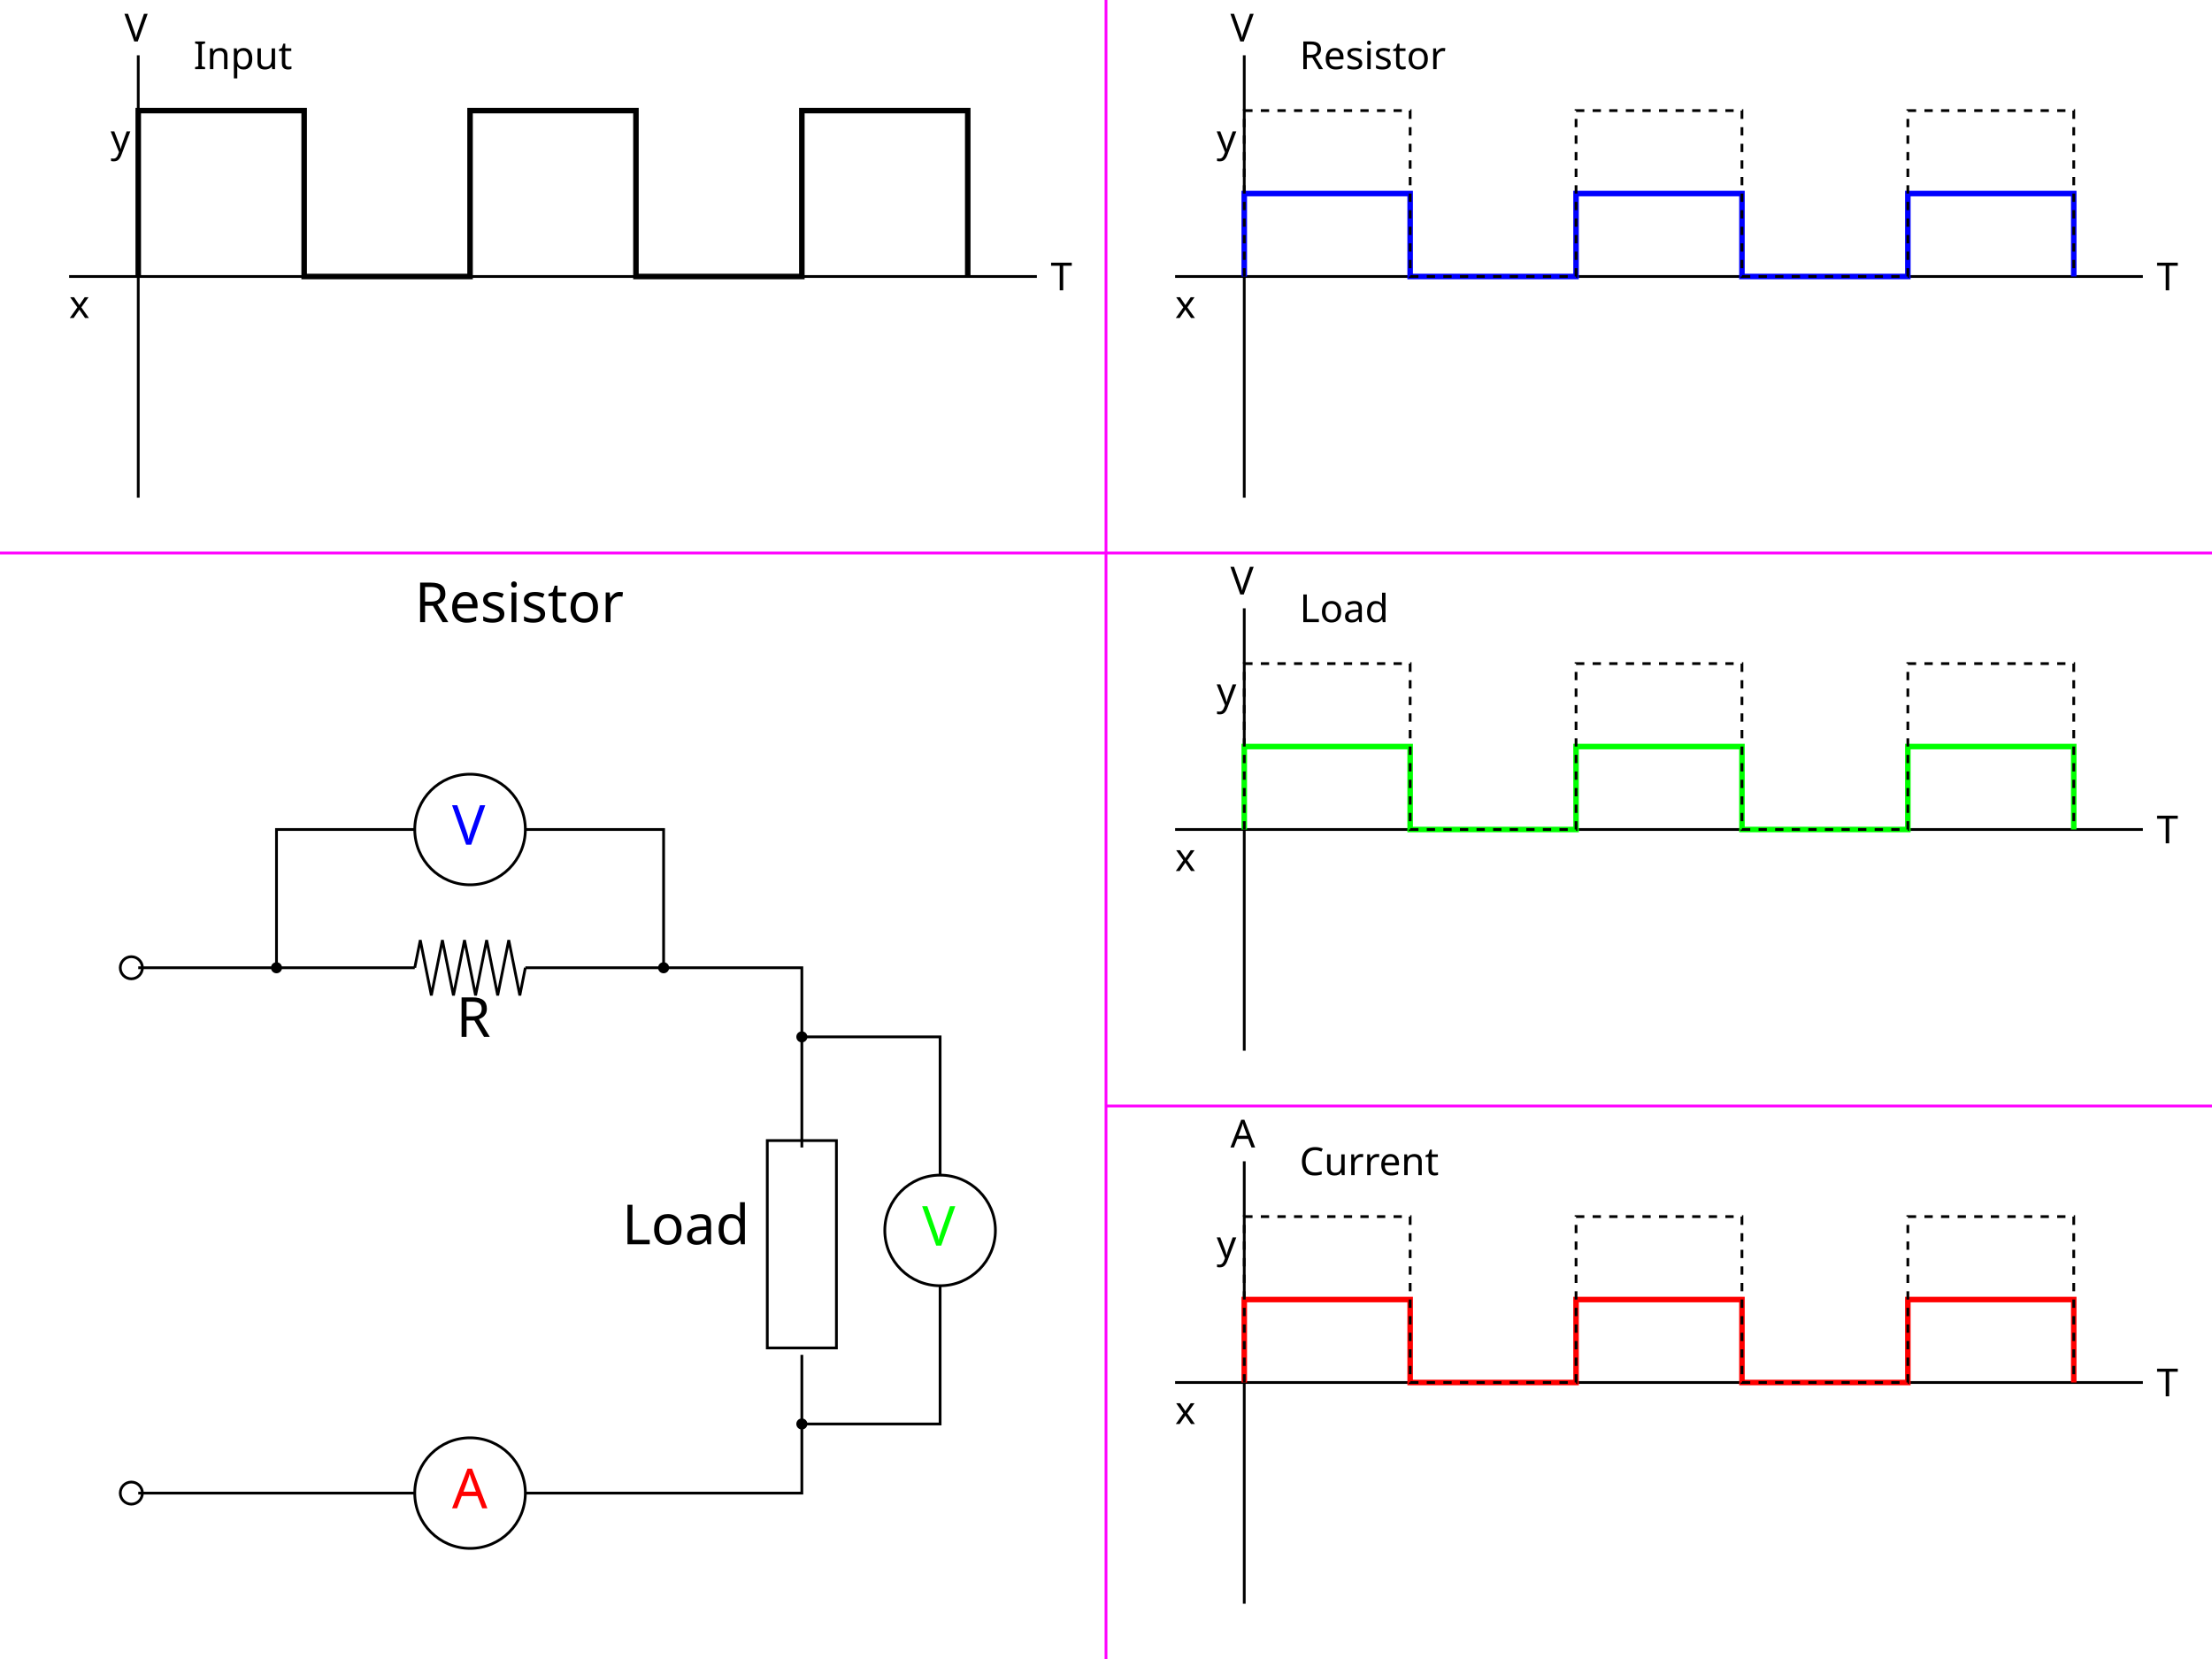
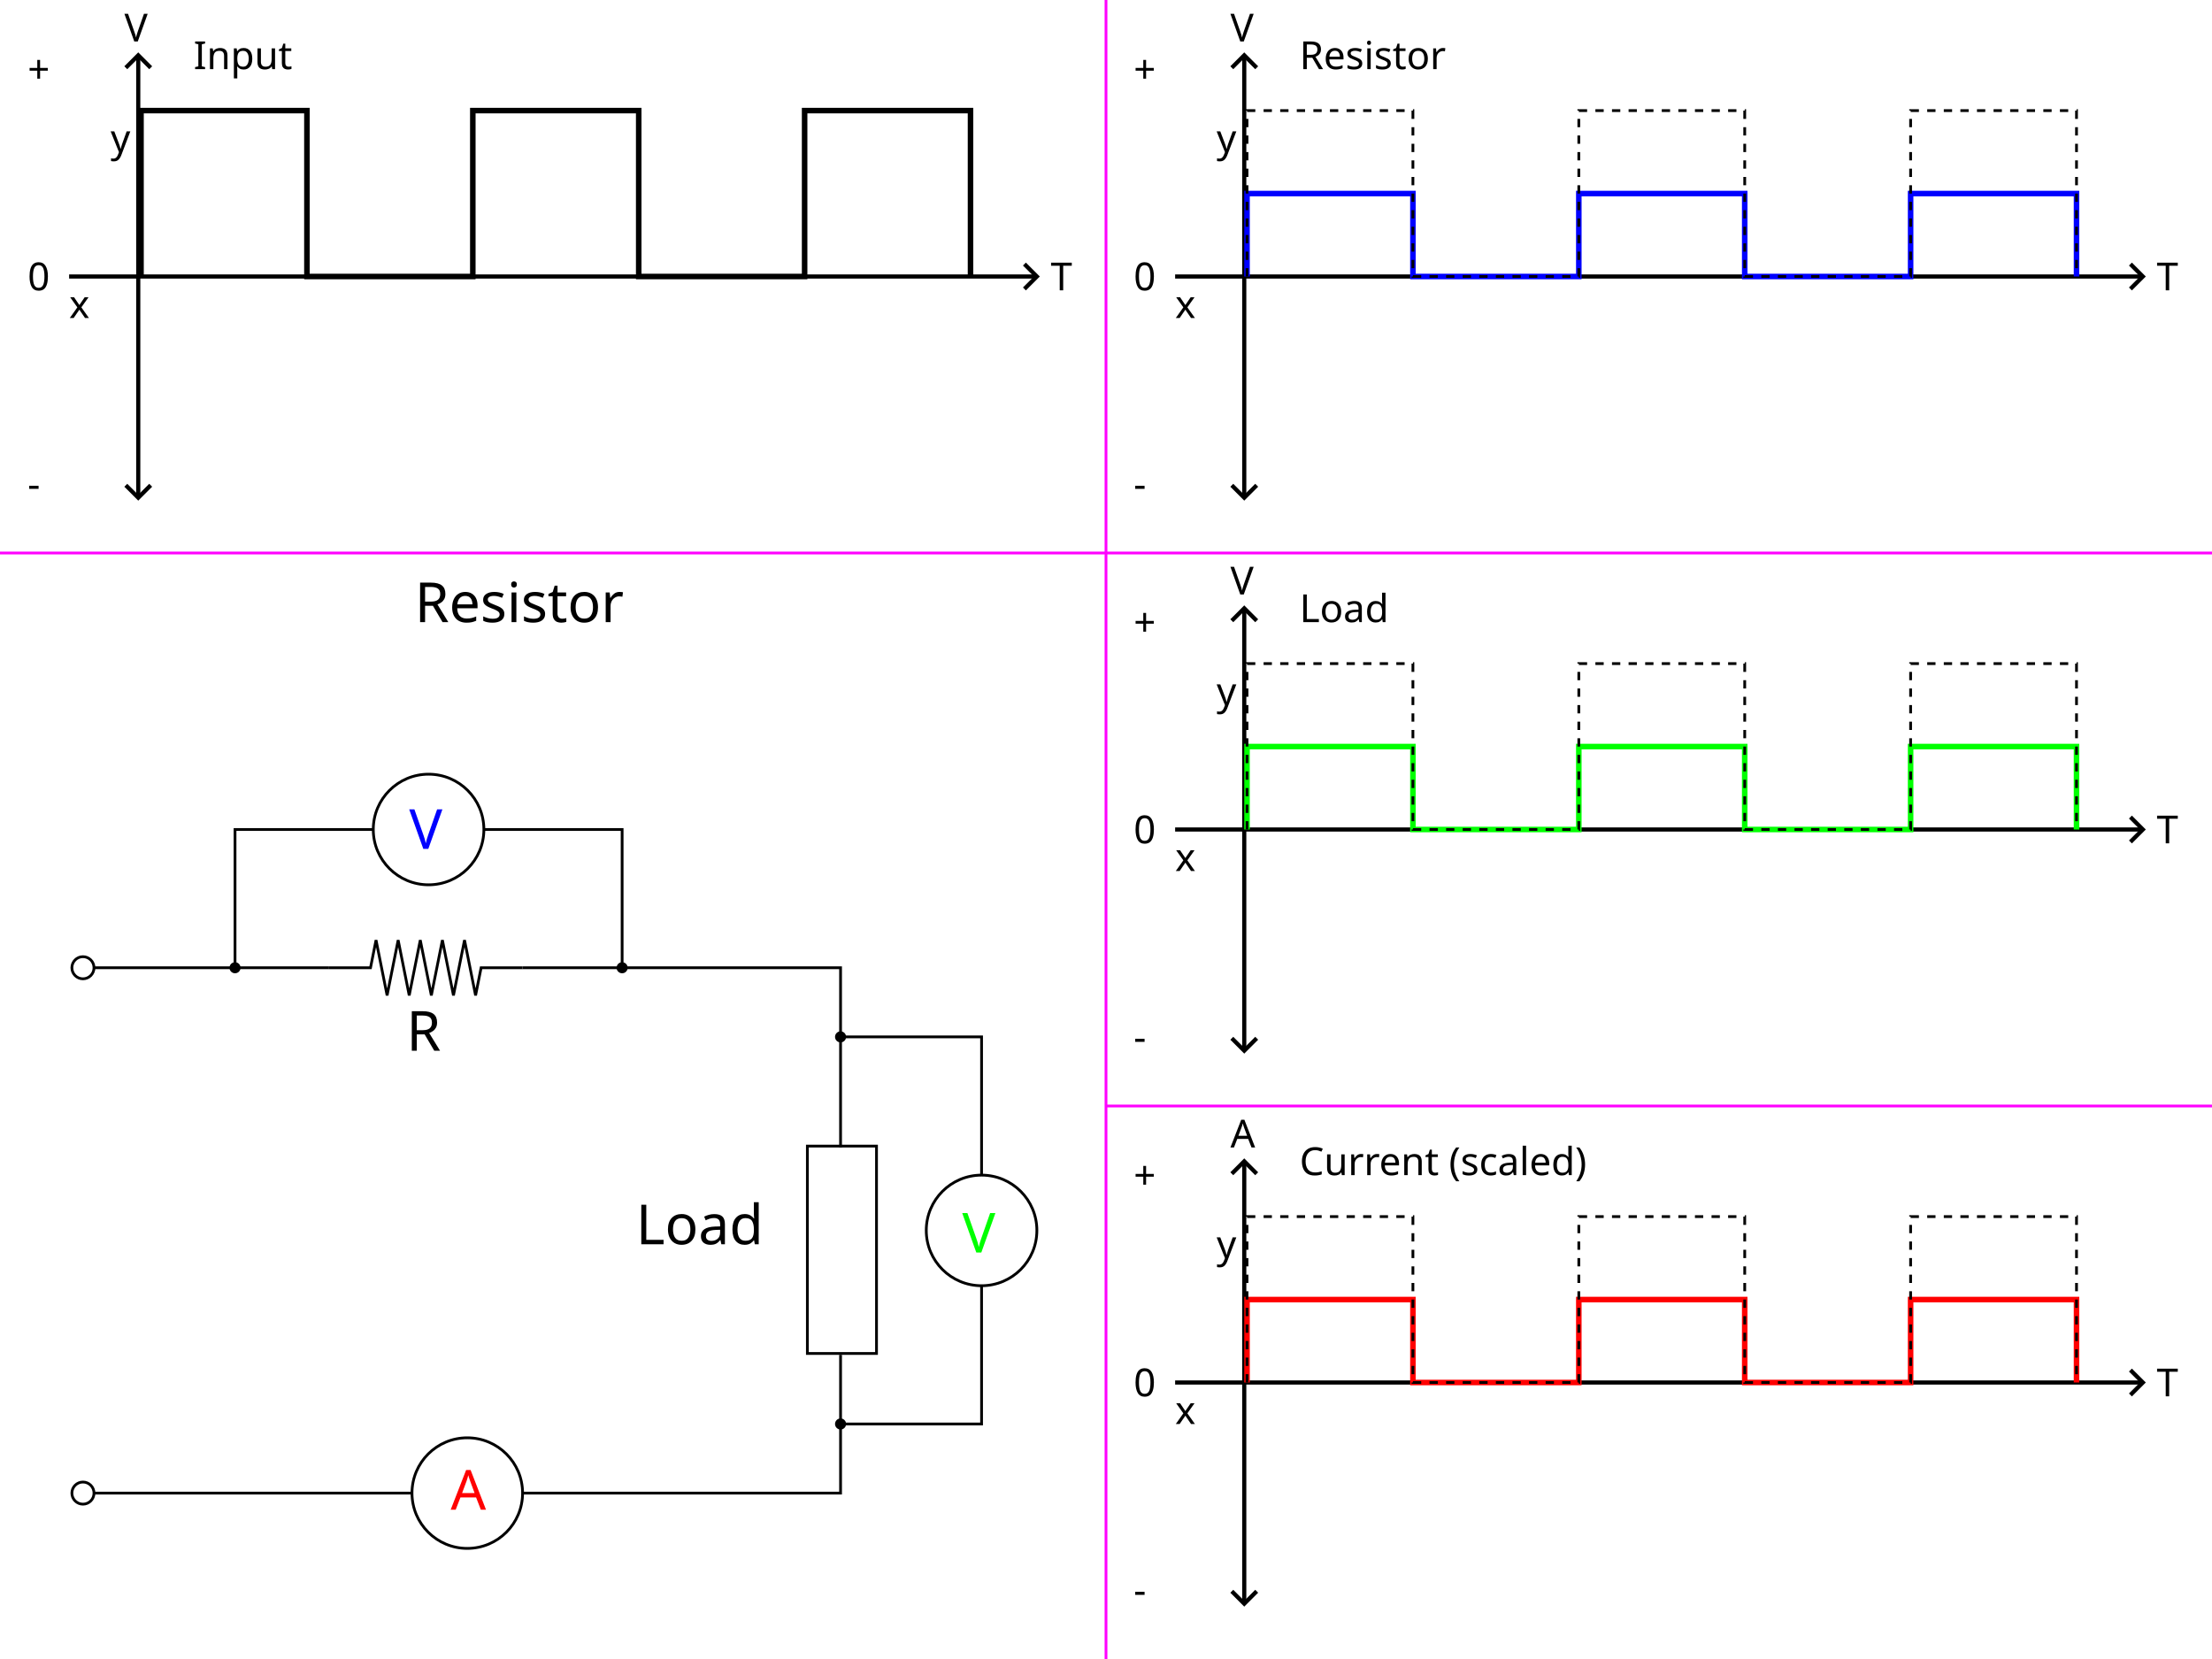
- <svg xmlns="http://www.w3.org/2000/svg" id="svg1" version="1.1" viewBox="0 0 800 600" preserveAspectRatio="xMidYMid" fill-rule="evenodd" width="800" height="600">
+ <svg xmlns="http://www.w3.org/2000/svg" xmlns:xlink="http://www.w3.org/1999/xlink" id="svg1" version="1.1" viewBox="0 0 800 600" width="800" height="600" preserveAspectRatio="xMidYMid" fill-rule="evenodd">
+   <defs>
+     <marker id="arrow_head" style="overflow:visible" viewBox="0 0 4 6" markerWidth="4" markerHeight="6" refX="left" refY="center" orient="auto-start-reverse" preserveAspectRatio="xMidYMid">
+       <path style="fill:none;stroke:context-stroke;stroke-width:1;stroke-linecap:butt" d="M -3,-3 L 0,0 L -3,3" id="path5759">
+             </path>
+     </marker>
+     <circle id="big_contact" cx="0" cy="0" r="4" style="fill:none;fill-opacity:1;stroke:#000000;stroke-width:1;stroke-opacity:1">
+         </circle>
+     <circle id="small_contact" cx="0" cy="0" r="2" style="fill:#000000;">
+         </circle>
+     <circle id="meter" cx="0" cy="0" r="20" style="fill:none;fill-opacity:1;stroke:#000000;stroke-width:1;stroke-opacity:1">
+         </circle>
+     <g id="coordinate_system">
+       <path id="axis_x_line" d="M 25,100 H 375" style="fill:none;fill-opacity:1;stroke:#000000;stroke-width:1.5;stroke-opacity:1;marker-end:url(#arrow_head)">
+             </path>
+       <path id="axis_y_line" d="M 50,20 V 180" style="fill:none;fill-opacity:1;stroke:#000000;stroke-width:1.5;stroke-opacity:1;marker-end:url(#arrow_head);marker-start:url(#arrow_head)">
+             </path>
+       <text id="axis_x_text" x="25" y="115" font-family="Ubuntu" font-size="14" font-weight="norm" fill="#000000">
+         <tspan>x</tspan>
+       </text>
+       <text id="axis_y_text" x="40" y="55" font-family="Ubuntu" font-size="14" font-weight="norm" fill="#000000">
+         <tspan>y</tspan>
+       </text>
+       <text id="axis_x_unit" x="380" y="105" font-family="Ubuntu" font-size="14" font-weight="norm" fill="#000000">
+         <tspan>T</tspan>
+       </text>
+       <text id="zero_value" x="10" y="105" font-family="Ubuntu" font-size="14" font-weight="norm" fill="#000000">
+         <tspan>0</tspan>
+       </text>
+       <text id="plus_value" x="10" y="30" font-family="Ubuntu" font-size="14" font-weight="norm" fill="#000000">
+         <tspan>+</tspan>
+       </text>
+       <text id="minus_value" x="10" y="180" font-family="Ubuntu" font-size="14" font-weight="norm" fill="#000000">
+         <tspan>-</tspan>
+       </text>
+     </g>
+     <path id="reference_wave" d="m 1 0                v -60 h 60                v 60 h 60                v -60 h 60                v 60 h 60                v -60 h 60 v 60" style="fill:none;fill-opacity:1;stroke:#000000;stroke-width:1;stroke-opacity:1;stroke-dasharray:3, 3">
+         </path>
+     <g id="circuit_elements">
+       <text id="load_text" x="200" y="200" font-family="Ubuntu" font-size="20" font-weight="norm" fill="#000000">
+         <tspan>Load</tspan>
+       </text>
+       <rect id="load" x="262" y="164.5" width="25" height="75" style="fill:none;fill-opacity:1;stroke:#000000;stroke-width:1;stroke-opacity:1">
+             </rect>
+       <path id="conductors" d="M 4,100 h 85 m 70,0 h 115 v 65                    m 0,75 v 50 h -115 m -40,0 h -115                    M 55,100 v -50 h 50 m 40,0 h 50 v 50                    M 275,125 h 50 v 50 m 0,40 v 50 h -50" style="fill:none;fill-opacity:1;stroke:#000000;stroke-width:1;stroke-opacity:1">
+             </path>
+       <g id="contact_points">
+         <use xlink:href="#big_contact" x="0" y="100" />
+         <use xlink:href="#big_contact" x="0" y="290" />
+         <use xlink:href="#small_contact" x="55" y="100" />
+         <use xlink:href="#small_contact" x="195" y="100" />
+         <use xlink:href="#small_contact" x="274" y="125" />
+         <use xlink:href="#small_contact" x="274" y="265" />
+       </g>
+       <g id="meters">
+         <use xlink:href="#meter" x="125" y="50" />
+         <use xlink:href="#meter" x="325" y="195" />
+         <use xlink:href="#meter" x="139" y="290" />
+         <text id="voltmeter1_letter" x="118" y="57" font-family="Ubuntu" font-size="20" font-weight="norm" fill="#0000ff">
+           <tspan>V</tspan>
+         </text>
+         <text id="voltmeter2_letter" x="318" y="203" font-family="Ubuntu" font-size="20" font-weight="norm" fill="#00ff00">
+           <tspan>V</tspan>
+         </text>
+         <text id="ampermeter_letter" x="133" y="296" font-family="Ubuntu" font-size="20" font-weight="norm" fill="#ff0000">
+           <tspan>A</tspan>
+         </text>
+       </g>
+     </g>
+   </defs>
  <g id="page1">
    <g id="layer1" style="display:inline">
      <rect id="white_background" x="0" y="0" width="800" height="600" fill="white">
            </rect>
      <path id="horiz guide 1" d="M 0,200 H 800" style="fill:none;fill-opacity:1;stroke:#ff00ff;stroke-width:1;stroke-opacity:1">
            </path>
      <path id="horiz guide 2" d="M 400,400 H 800" style="fill:none;fill-opacity:1;stroke:#ff00ff;stroke-width:1;stroke-opacity:1">
            </path>
      <path id="vert guide 1" d="M 400,0 V 600" style="fill:none;fill-opacity:1;stroke:#ff00ff;stroke-width:1;stroke-opacity:1">
            </path>
    </g>
    <g id="layer2" style="display:inline">
-       <g id="axis_x">
-         <path id="axis_x_line" d="M 25,100 H 375" style="fill:none;fill-opacity:1;stroke:#000000;stroke-width:1;stroke-opacity:1">
-                 </path>
-         <text id="axis_x_text" x="25" y="115" font-family="Ubuntu" font-size="14" font-weight="norm" fill="#000000">
-           <tspan>x</tspan>
-         </text>
-         <text id="axis_x_unit" x="380" y="105" font-family="Ubuntu" font-size="14" font-weight="norm" fill="#000000">
-           <tspan>T</tspan>
-         </text>
-       </g>
-       <g id="axis_y">
-         <path id="axis_y_line" d="M 50,20 V 180" style="fill:none;fill-opacity:1;stroke:#000000;stroke-width:1;stroke-opacity:1">
-                 </path>
-         <text id="axis_y_text" x="40" y="55" font-family="Ubuntu" font-size="14" font-weight="norm" fill="#000000">
-           <tspan>y</tspan>
-         </text>
-         <text id="axis_y_unit" x="45" y="15" font-family="Ubuntu" font-size="14" font-weight="norm" fill="#000000">
-           <tspan>V</tspan>
-         </text>
-       </g>
+       <use xlink:href="#coordinate_system" x="0" y="0" />
+       <text id="axis_y_unit" x="45" y="15" font-family="Ubuntu" font-size="14" font-weight="norm" fill="#000000">
+         <tspan>V</tspan>
+       </text>
    </g>
    <g id="layer3" style="display:inline">
-       <g id="axis_x">
-         <path id="axis_x_line" d="M 425,100 H 775" style="fill:none;fill-opacity:1;stroke:#000000;stroke-width:1;stroke-opacity:1">
-                 </path>
-         <text id="axis_x_text" x="425" y="115" font-family="Ubuntu" font-size="14" font-weight="norm" fill="#000000">
-           <tspan>x</tspan>
-         </text>
-         <text id="axis_x_unit" x="780" y="105" font-family="Ubuntu" font-size="14" font-weight="norm" fill="#000000">
-           <tspan>T</tspan>
-         </text>
-       </g>
-       <g id="axis_y">
-         <path id="axis_y_line" d="M 450,20 V 180" style="fill:none;fill-opacity:1;stroke:#000000;stroke-width:1;stroke-opacity:1">
-                 </path>
-         <text id="axis_y_text" x="440" y="55" font-family="Ubuntu" font-size="14" font-weight="norm" fill="#000000">
-           <tspan>y</tspan>
-         </text>
-         <text id="axis_y_unit" x="445" y="15" font-family="Ubuntu" font-size="14" font-weight="norm" fill="#000000">
-           <tspan>V</tspan>
-         </text>
-       </g>
+       <use xlink:href="#coordinate_system" x="400" y="0" />
+       <text id="axis_y_unit" x="445" y="15" font-family="Ubuntu" font-size="14" font-weight="norm" fill="#000000">
+         <tspan>V</tspan>
+       </text>
    </g>
    <g id="layer4" style="display:inline">
-       <g id="axis_x">
-         <path id="axis_x_line" d="M 425,300 H 775" style="fill:none;fill-opacity:1;stroke:#000000;stroke-width:1;stroke-opacity:1">
-                 </path>
-         <text id="axis_x_text" x="425" y="315" font-family="Ubuntu" font-size="14" font-weight="norm" fill="#000000">
-           <tspan>x</tspan>
-         </text>
-         <text id="axis_x_unit" x="780" y="305" font-family="Ubuntu" font-size="14" font-weight="norm" fill="#000000">
-           <tspan>T</tspan>
-         </text>
-       </g>
-       <g id="axis_y">
-         <path id="axis_y_line" d="M 450,220 V 380" style="fill:none;fill-opacity:1;stroke:#000000;stroke-width:1;stroke-opacity:1">
-                 </path>
-         <text id="axis_y_text" x="440" y="255" font-family="Ubuntu" font-size="14" font-weight="norm" fill="#000000">
-           <tspan>y</tspan>
-         </text>
-         <text id="axis_y_unit" x="445" y="215" font-family="Ubuntu" font-size="14" font-weight="norm" fill="#000000">
-           <tspan>V</tspan>
-         </text>
-       </g>
+       <use xlink:href="#coordinate_system" x="400" y="200" />
+       <text id="axis_y_unit" x="445" y="215" font-family="Ubuntu" font-size="14" font-weight="norm" fill="#000000">
+         <tspan>V</tspan>
+       </text>
    </g>
    <g id="layer5" style="display:inline">
-       <g id="axis_x">
-         <path id="axis_x_line" d="M 425,500 H 775" style="fill:none;fill-opacity:1;stroke:#000000;stroke-width:1;stroke-opacity:1">
-                 </path>
-         <text id="axis_x_text" x="425" y="515" font-family="Ubuntu" font-size="14" font-weight="norm" fill="#000000">
-           <tspan>x</tspan>
-         </text>
-         <text id="axis_x_unit" x="780" y="505" font-family="Ubuntu" font-size="14" font-weight="norm" fill="#000000">
-           <tspan>T</tspan>
-         </text>
-       </g>
-       <g id="axis_y">
-         <path id="axis_y_line" d="M 450,420 V 580" style="fill:none;fill-opacity:1;stroke:#000000;stroke-width:1;stroke-opacity:1">
-                 </path>
-         <text id="axis_y_text" x="440" y="455" font-family="Ubuntu" font-size="14" font-weight="norm" fill="#000000">
-           <tspan>y</tspan>
-         </text>
-         <text id="axis_y_unit" x="445" y="415" font-family="Ubuntu" font-size="14" font-weight="norm" fill="#000000">
-           <tspan>A</tspan>
-         </text>
-       </g>
+       <use xlink:href="#coordinate_system" x="400" y="400" />
+       <text id="axis_y_unit" x="445" y="415" font-family="Ubuntu" font-size="14" font-weight="norm" fill="#000000">
+         <tspan>A</tspan>
+       </text>
    </g>
    <g id="layer6" style="display:inline">
      <text id="voltage_text" x="70" y="25" font-family="Ubuntu" font-size="14" font-weight="norm" fill="#000000">
        <tspan>Input</tspan>
      </text>
-       <path id="voltage_line" d="M 50,100                    v -60 h 60                    v 60 h 60                    v -60 h 60                    v 60 h 60                    v -60 h 60 v 60" style="fill:none;fill-opacity:1;stroke:#000000;stroke-width:2;stroke-opacity:1">
+       <path id="voltage_wave" d="M 51,100                    v -60 h 60                    v 60 h 60                    v -60 h 60                    v 60 h 60                    v -60 h 60 v 60" style="fill:none;fill-opacity:1;stroke:#000000;stroke-width:2;stroke-opacity:1">
            </path>
    </g>
    <g id="layer7" style="display:inline">
      <text id="voltage_text" x="470" y="25" font-family="Ubuntu" font-size="14" font-weight="norm" fill="#000000">
        <tspan>Resistor</tspan>
      </text>
-       <path id="voltage_line" d="M 450,100                    v -30 h 60                    v 30 h 60                    v -30 h 60                    v 30 h 60                    v -30 h 60 v 30" style="fill:none;fill-opacity:1;stroke:#0000ff;stroke-width:2;stroke-opacity:1">
+       <path id="voltage_wave" d="M 451,100                    v -30 h 60                    v 30 h 60                    v -30 h 60                    v 30 h 60                    v -30 h 60 v 30" style="fill:none;fill-opacity:1;stroke:#0000ff;stroke-width:2;stroke-opacity:1">
            </path>
-       <path id="reference_wave" d="M 450,100                    v -60 h 60                    v 60 h 60                    v -60 h 60                    v 60 h 60                    v -60 h 60 v 60" style="fill:none;fill-opacity:1;stroke:#000000;stroke-width:1;stroke-opacity:1;stroke-dasharray:3, 3">
-             </path>
+       <use xlink:href="#reference_wave" x="450" y="100" />
    </g>
    <g id="layer8" style="display:inline">
      <text id="voltage_text" x="470" y="225" font-family="Ubuntu" font-size="14" font-weight="norm" fill="#000000">
        <tspan>Load</tspan>
      </text>
-       <path id="voltage_line" d="M 450,300                    v -30 h 60                    v 30 h 60                    v -30 h 60                    v 30 h 60                    v -30 h 60 v 30" style="fill:none;fill-opacity:1;stroke:#00ff00;stroke-width:2;stroke-opacity:1">
+       <path id="voltage_wave" d="M 451,300                    v -30 h 60                    v 30 h 60                    v -30 h 60                    v 30 h 60                    v -30 h 60 v 30" style="fill:none;fill-opacity:1;stroke:#00ff00;stroke-width:2;stroke-opacity:1">
            </path>
-       <path id="reference_wave" d="M 450,300                    v -60 h 60                    v 60 h 60                    v -60 h 60                    v 60 h 60                    v -60 h 60 v 60" style="fill:none;fill-opacity:1;stroke:#000000;stroke-width:1;stroke-opacity:1;stroke-dasharray:3, 3">
-             </path>
+       <use xlink:href="#reference_wave" x="450" y="300" />
    </g>
    <g id="layer9" style="display:inline">
-       <text id="voltage_text" x="470" y="425" font-family="Ubuntu" font-size="14" font-weight="norm" fill="#000000">
-         <tspan>Current</tspan>
+       <text id="current_text" x="470" y="425" font-family="Ubuntu" font-size="14" font-weight="norm" fill="#000000">
+         <tspan>Current (scaled)</tspan>
      </text>
-       <path id="current" d="M 450,500                    v -30 h 60 v 30 h 60                    v -30 h 60 v 30 h 60                    v -30 h 60 v 30" style="fill:none;fill-opacity:1;stroke:#ff0000;stroke-width:2;stroke-opacity:1">
+       <path id="current_wave" d="M 451,500                    v -30 h 60 v 30 h 60                    v -30 h 60 v 30 h 60                    v -30 h 60 v 30" style="fill:none;fill-opacity:1;stroke:#ff0000;stroke-width:2;stroke-opacity:1">
            </path>
-       <path id="reference_wave" d="M 450,500                    v -60 h 60                    v 60 h 60                    v -60 h 60                    v 60 h 60                    v -60 h 60 v 60" style="fill:none;fill-opacity:1;stroke:#000000;stroke-width:1;stroke-opacity:1;stroke-dasharray:3, 3">
-             </path>
+       <use xlink:href="#reference_wave" x="450" y="500" />
    </g>
    <g id="layer10" style="display:inline">
+       <use xlink:href="#circuit_elements" x="30" y="250" />
      <text id="circuit_text" x="150" y="225" font-family="Ubuntu" font-size="20" font-weight="norm" fill="#000000">
        <tspan>Resistor</tspan>
      </text>
-       <g id="circuit_elements">
-         <path id="symbol" d="M 150,350                        l 2,-10 l 4,20 l 4,-20 l 4,20                        l 4,-20 l 4,20 l 4,-20 l 4,20                        l 4,-20 l 4,20 l 2,-10" style="fill:none;fill-opacity:1;stroke:#000000;stroke-width:1;stroke-opacity:1">
-                 </path>
-         <text id="symbol_text" x="165" y="375" font-family="Ubuntu" font-size="20" font-weight="norm" fill="#000000">
-           <tspan>R</tspan>
-         </text>
-         <rect id="load" x="277.5" y="412.5" width="25" height="75" style="fill:none;fill-opacity:1;stroke:#000000;stroke-width:1;stroke-opacity:1">
-                 </rect>
-         <text id="load_text" x="225" y="450" font-family="Ubuntu" font-size="20" font-weight="norm" fill="#000000">
-           <tspan>Load</tspan>
-         </text>
-         <path id="lines" d="M 50,350                        h 100 m 40,0 h 100 v 65 m 0,75                        v 50 h -100 m -40,0 h -100                        M 100,350                        v -50 h 50 m 40,0 h 50 v 50                        M 290,375                        h 50 v 50 m 0,40 v 50 h -50" style="fill:none;fill-opacity:1;stroke:#000000;stroke-width:1;stroke-opacity:1">
-                 </path>
-         <g id="points">
-           <circle cx="47.5" cy="350" r="4" style="fill:none;fill-opacity:1;stroke:#000000;stroke-width:1;stroke-opacity:1">
-                     </circle>
-           <circle cx="47.5" cy="540" r="4" style="fill:none;fill-opacity:1;stroke:#000000;stroke-width:1;stroke-opacity:1">
-                     </circle>
-           <circle cx="100" cy="350" r="2" style="fill:#000000;">
-                     </circle>
-           <circle cx="240" cy="350" r="2" style="fill:#000000;">
-                     </circle>
-           <circle cx="290" cy="375" r="2" style="fill:#000000;">
-                     </circle>
-           <circle cx="290" cy="515" r="2" style="fill:#000000;">
-                     </circle>
-         </g>
-         <g id="meters">
-           <circle id="voltmeter1" cx="170" cy="300" r="20" style="fill:none;fill-opacity:1;stroke:#000000;stroke-width:1;stroke-opacity:1">
-                     </circle>
-           <circle id="voltmeter2" cx="340" cy="445" r="20" style="fill:none;fill-opacity:1;stroke:#000000;stroke-width:1;stroke-opacity:1">
-                     </circle>
-           <circle id="ampermeter" cx="170" cy="540" r="20" style="fill:none;fill-opacity:1;stroke:#000000;stroke-width:1;stroke-opacity:1">
-                     </circle>
-           <text id="voltmeter1_text" x="163.5" y="305.5" font-family="Ubuntu" font-size="20" font-weight="norm" fill="#0000ff">
-             <tspan>V</tspan>
-           </text>
-           <text id="voltmeter2_text" x="333.5" y="450.5" font-family="Ubuntu" font-size="20" font-weight="norm" fill="#00ff00">
-             <tspan>V</tspan>
-           </text>
-           <text id="ampermeter_text" x="163.5" y="545.5" font-family="Ubuntu" font-size="20" font-weight="norm" fill="#ff0000">
-             <tspan>A</tspan>
-           </text>
-         </g>
-       </g>
+       <path id="symbol" d="M 119,350 h 15                    l 2,-10 l 4,20 l 4,-20 l 4,20                    l 4,-20 l 4,20 l 4,-20 l 4,20                    l 4,-20 l 4,20 l 2,-10 h 15" style="fill:none;fill-opacity:1;stroke:#000000;stroke-width:1;stroke-opacity:1">
+             </path>
+       <text id="symbol_letter" x="147" y="380" font-family="Ubuntu" font-size="20" font-weight="norm" fill="#000000">
+         <tspan>R</tspan>
+       </text>
    </g>
  </g>
</svg>
